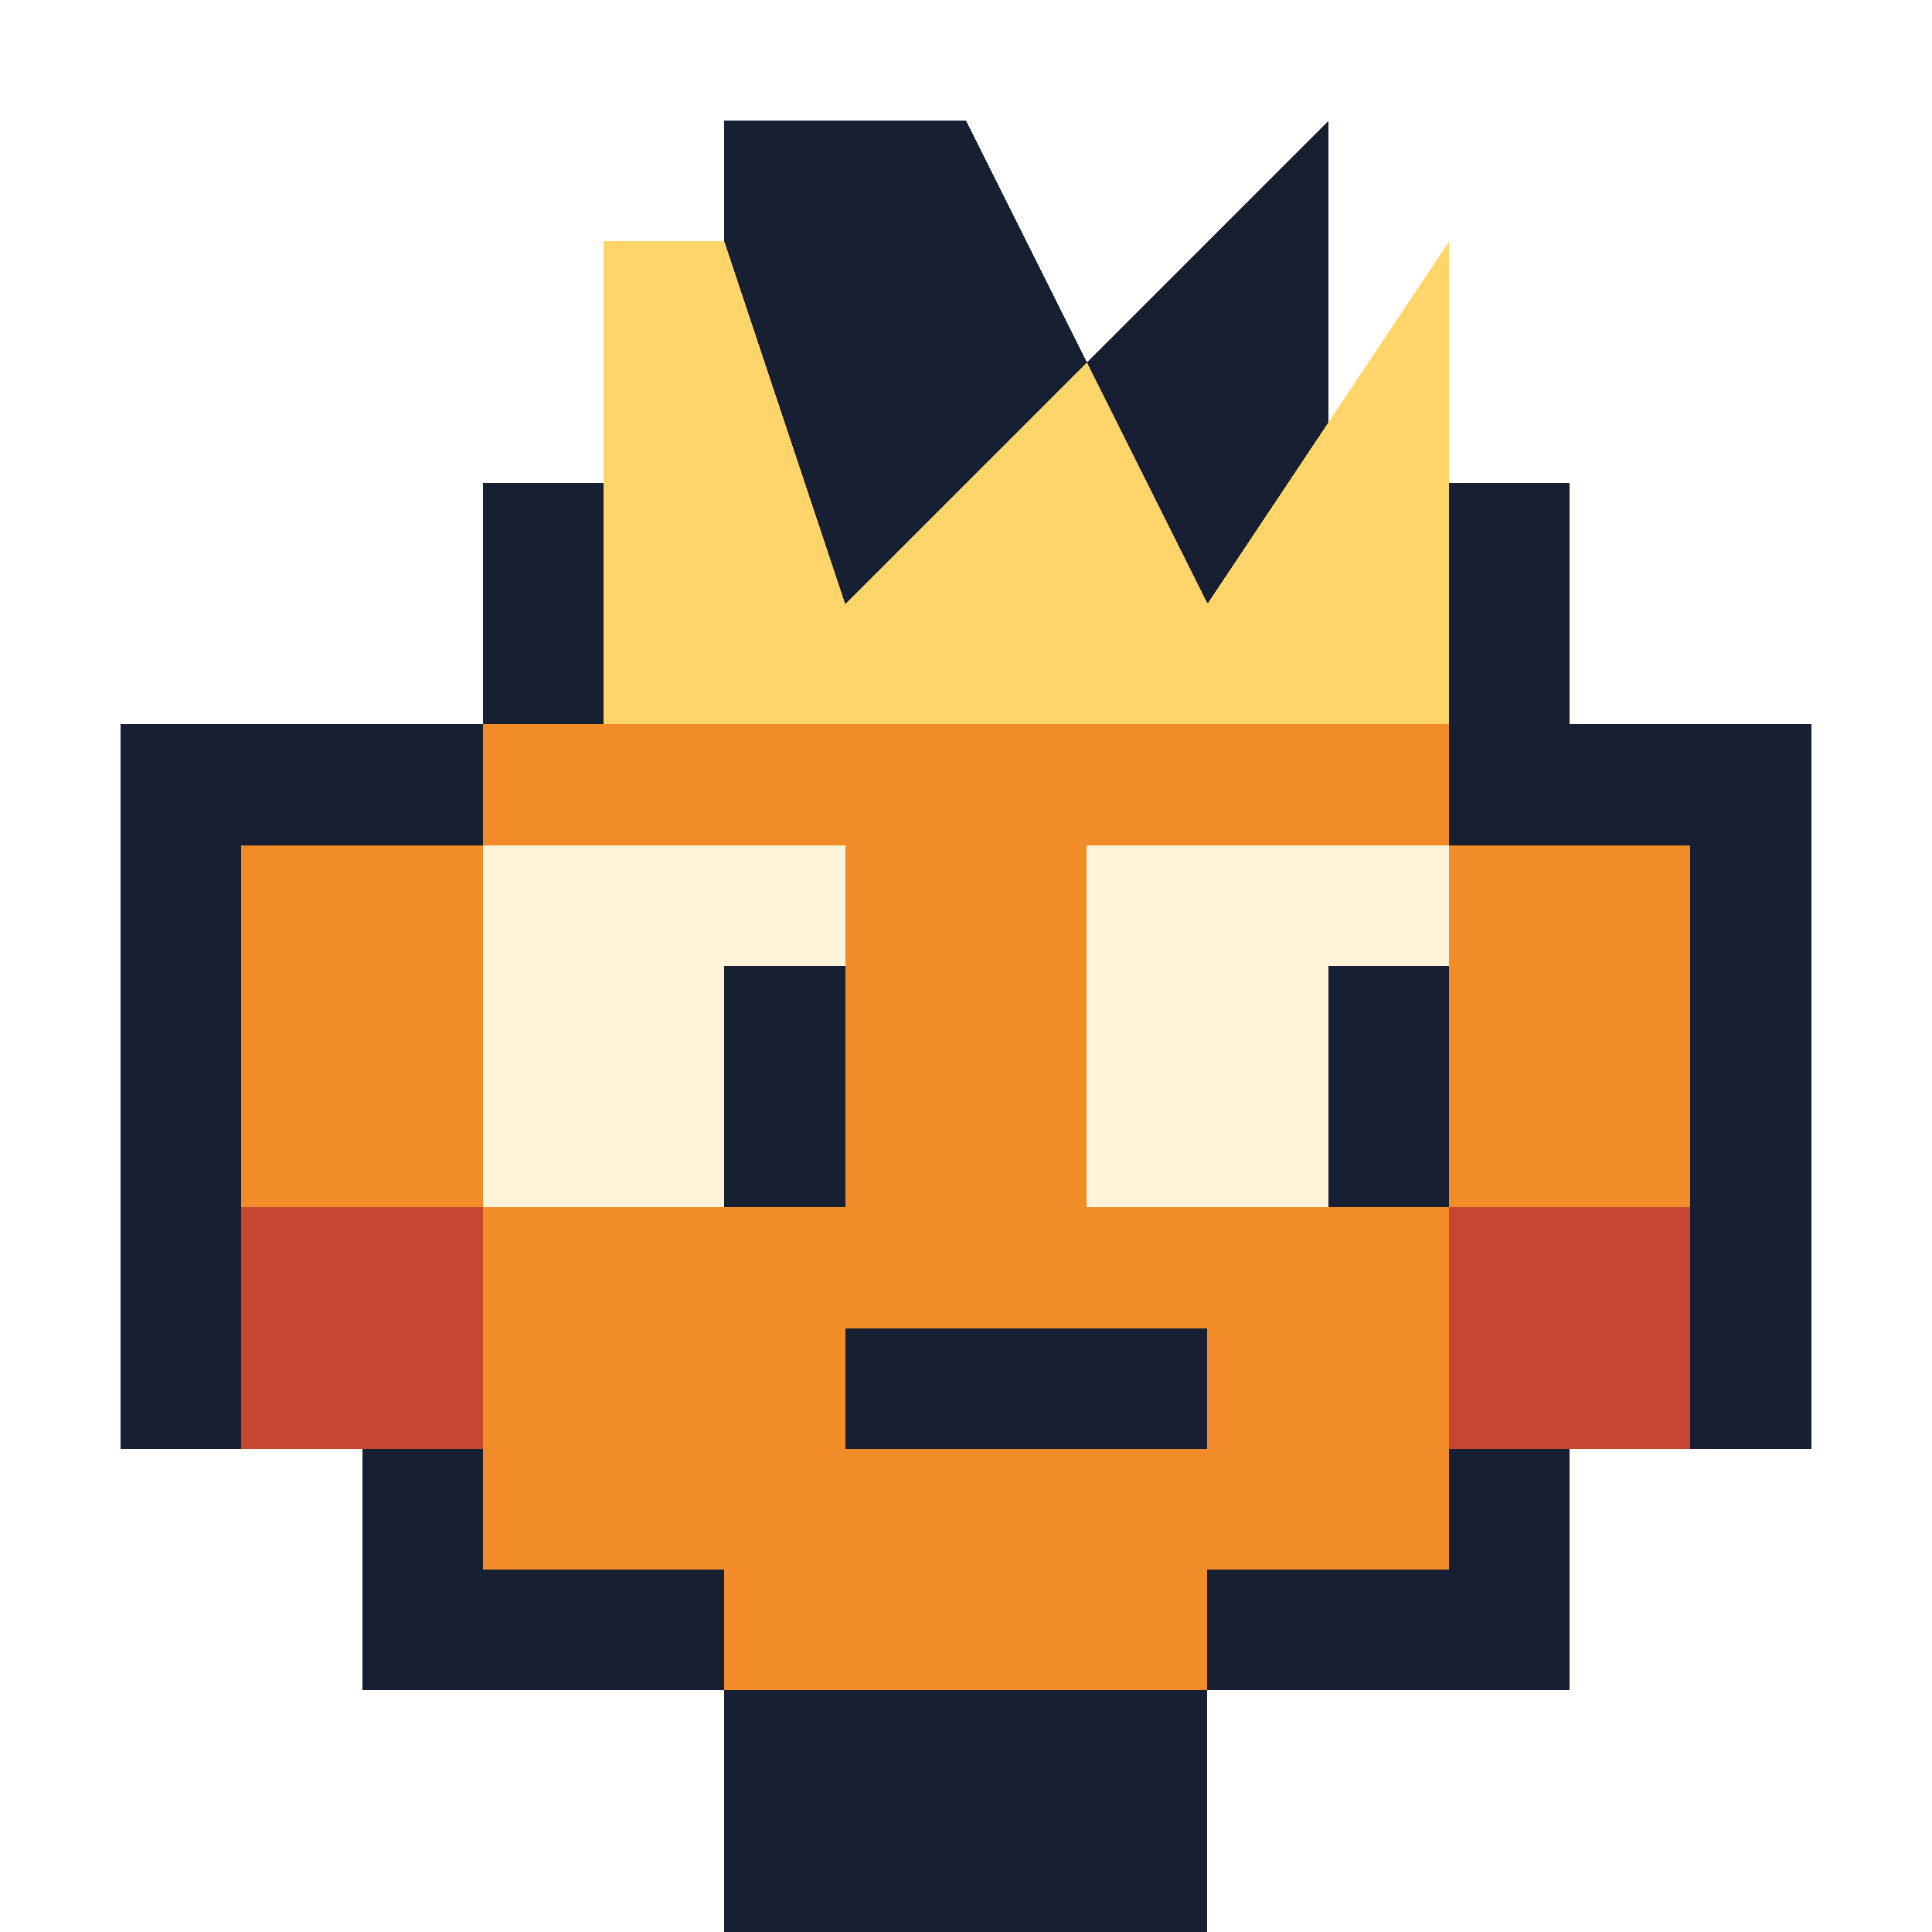
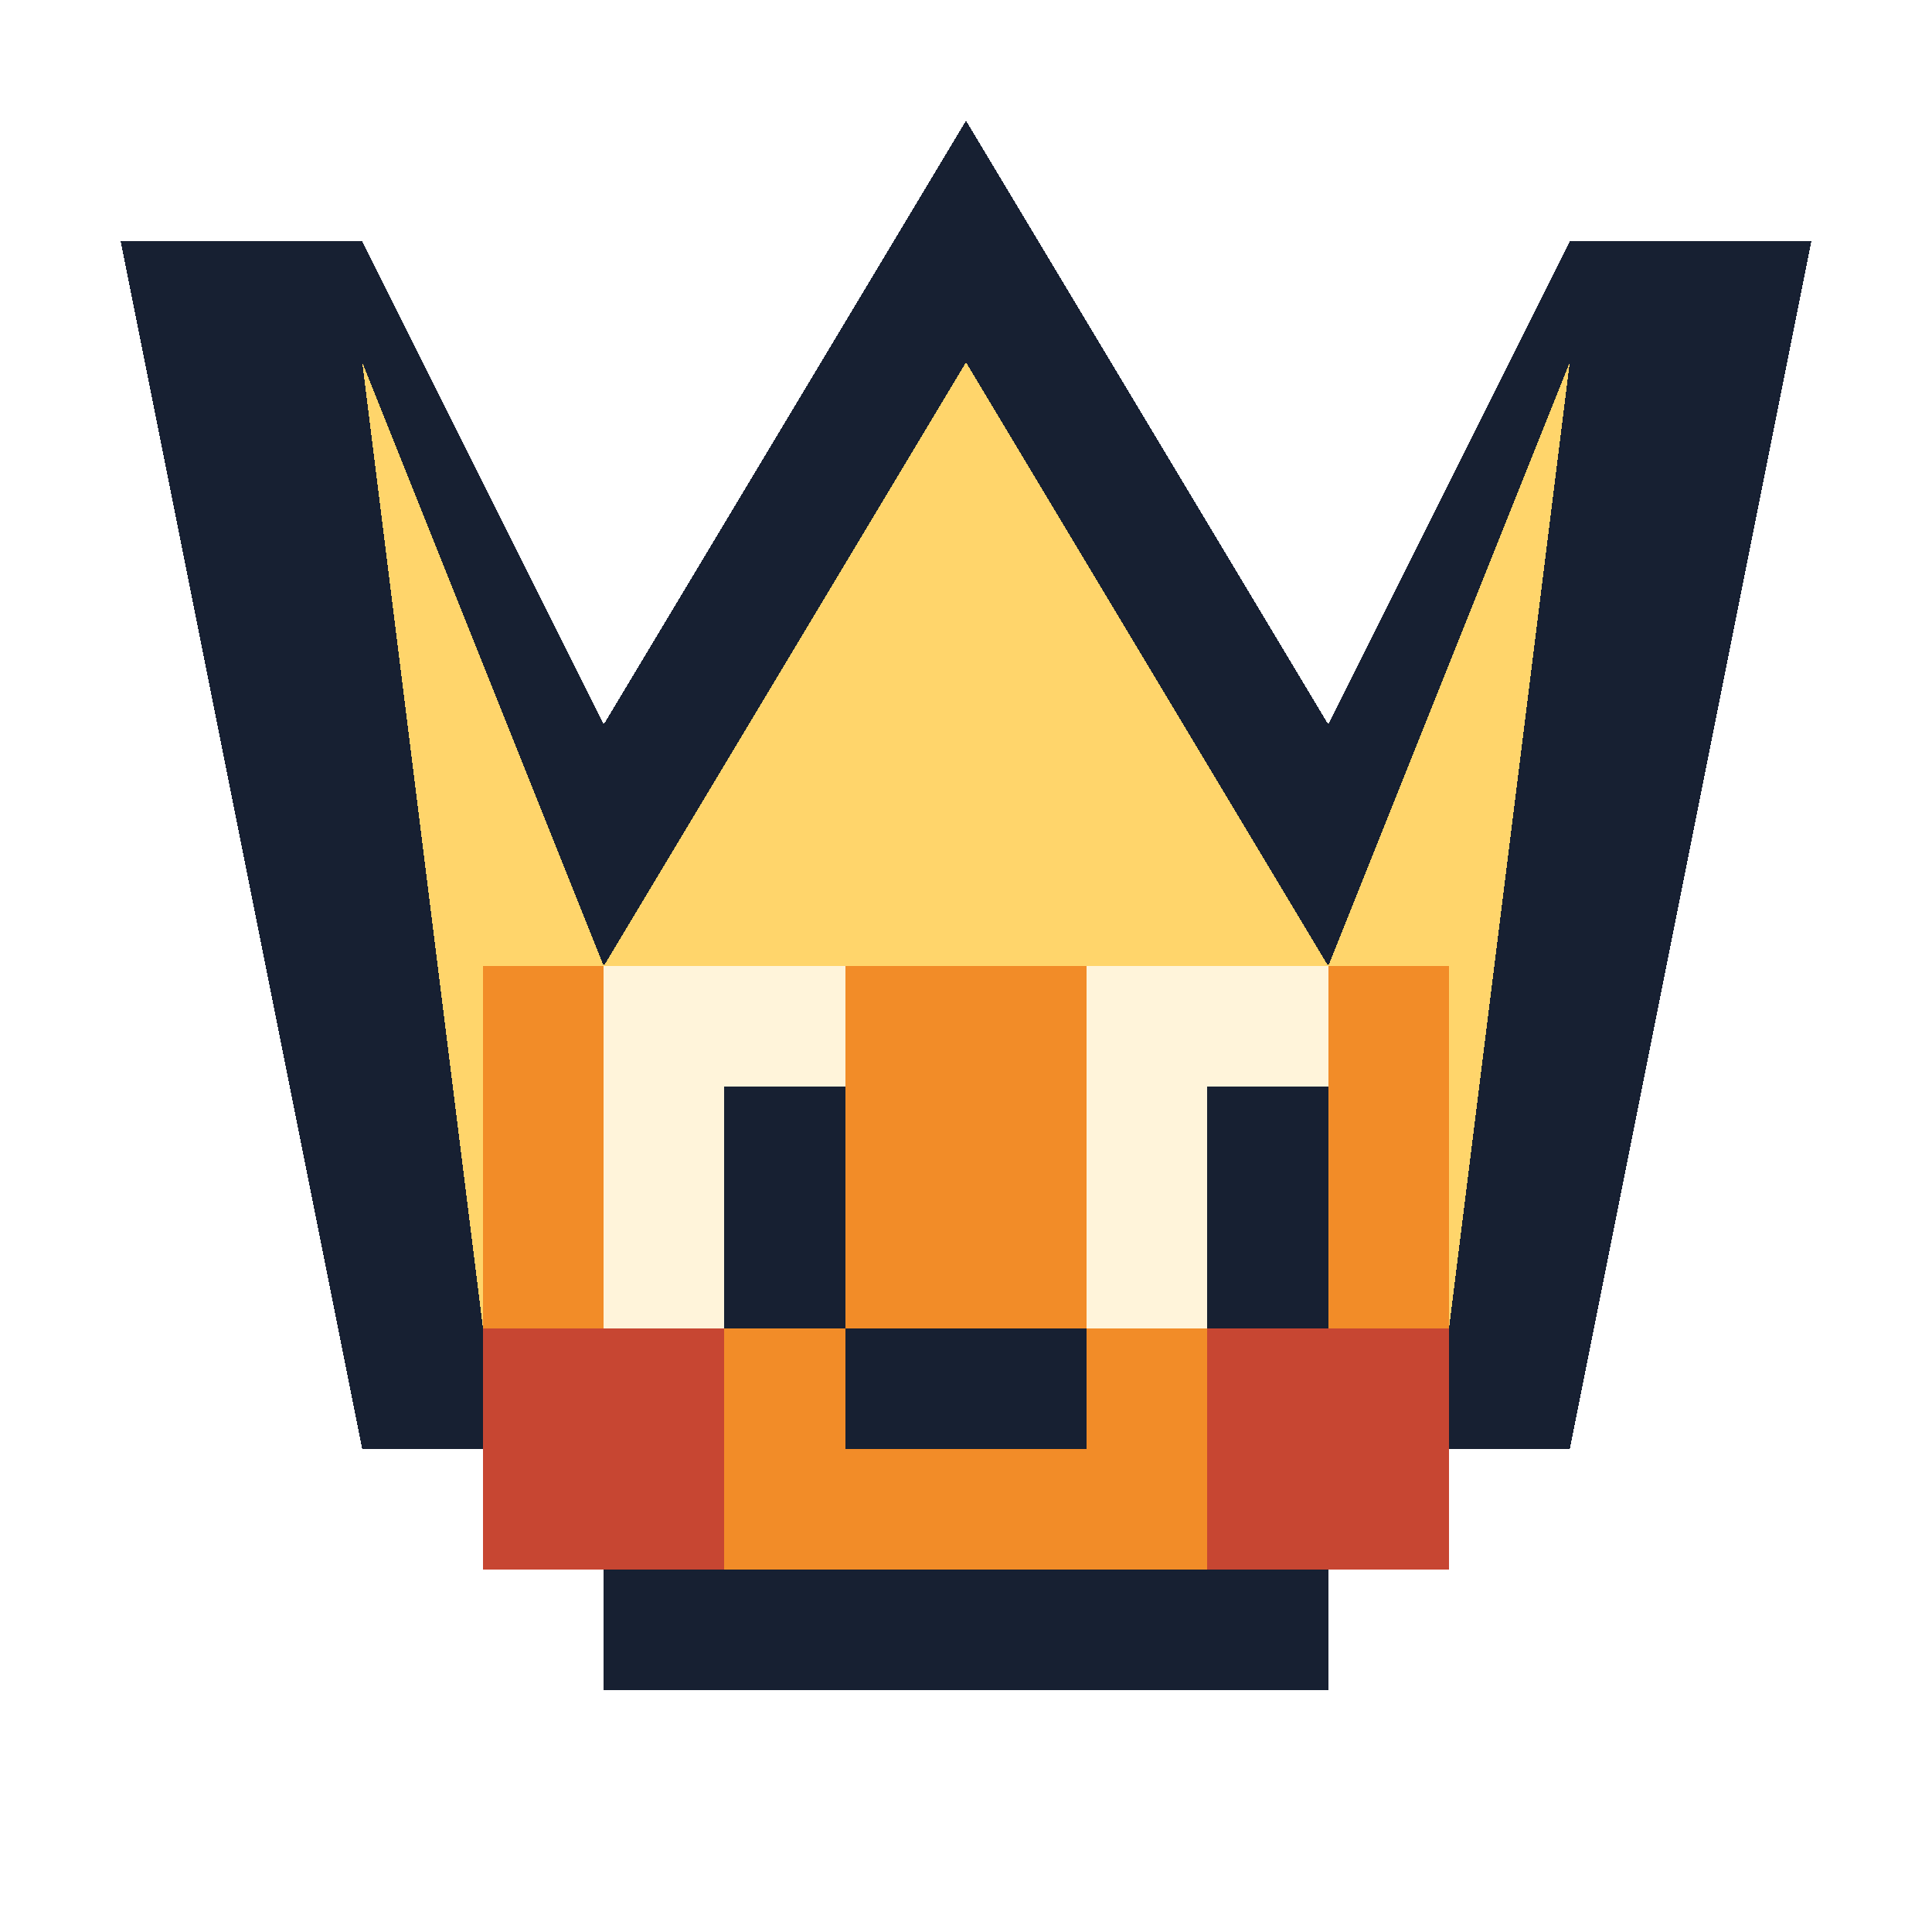
<svg xmlns="http://www.w3.org/2000/svg" viewBox="0 0 32 32" shape-rendering="crispEdges">
-   <path fill="#172032" d="M8 8h4V2h4l2 4 4-4v6h4v4h4v12h-4v4h-6v4h-8v-4H6v-4H2V12h6z" />
-   <path fill="#ffd56b" d="M10 4h2l2 6 4-4 2 4 4-6v10H10z" />
-   <path fill="#f28c28" d="M8 12h16v2h4v8h-4v4h-4v2h-8v-2H8v-4H4v-8h4z" />
-   <path fill="#fff4da" d="M8 14h6v6H8zm10 0h6v6h-6z" />
-   <path fill="#172032" d="M12 16h2v4h-2zm10 0h2v4h-2zM14 22h6v2h-6z" />
-   <path fill="#c74632" d="M4 20h4v4H4zm20 0h4v4h-4z" />
+   <path fill="#172032" d="M2 4h4l4 8 6-10 6 10 4-8h4l-4 20h-4v4H10v-4H6z" />
+   <path fill="#ffd56b" d="M6 6l4 10 6-10 6 10 4-10-2 16H8z" />
+   <path fill="#f28c28" d="M8 16h16v6h-2v4H10v-4H8z" />
+   <path fill="#fff4da" d="M10 16h4v6h-4zm8 0h4v6h-4z" />
+   <path fill="#172032" d="M12 18h2v4h-2zm8 0h2v4h-2zM14 22h4v2h-4z" />
+   <path fill="#c74632" d="M8 22h4v4H8zm12 0h4v4h-4z" />
</svg>
